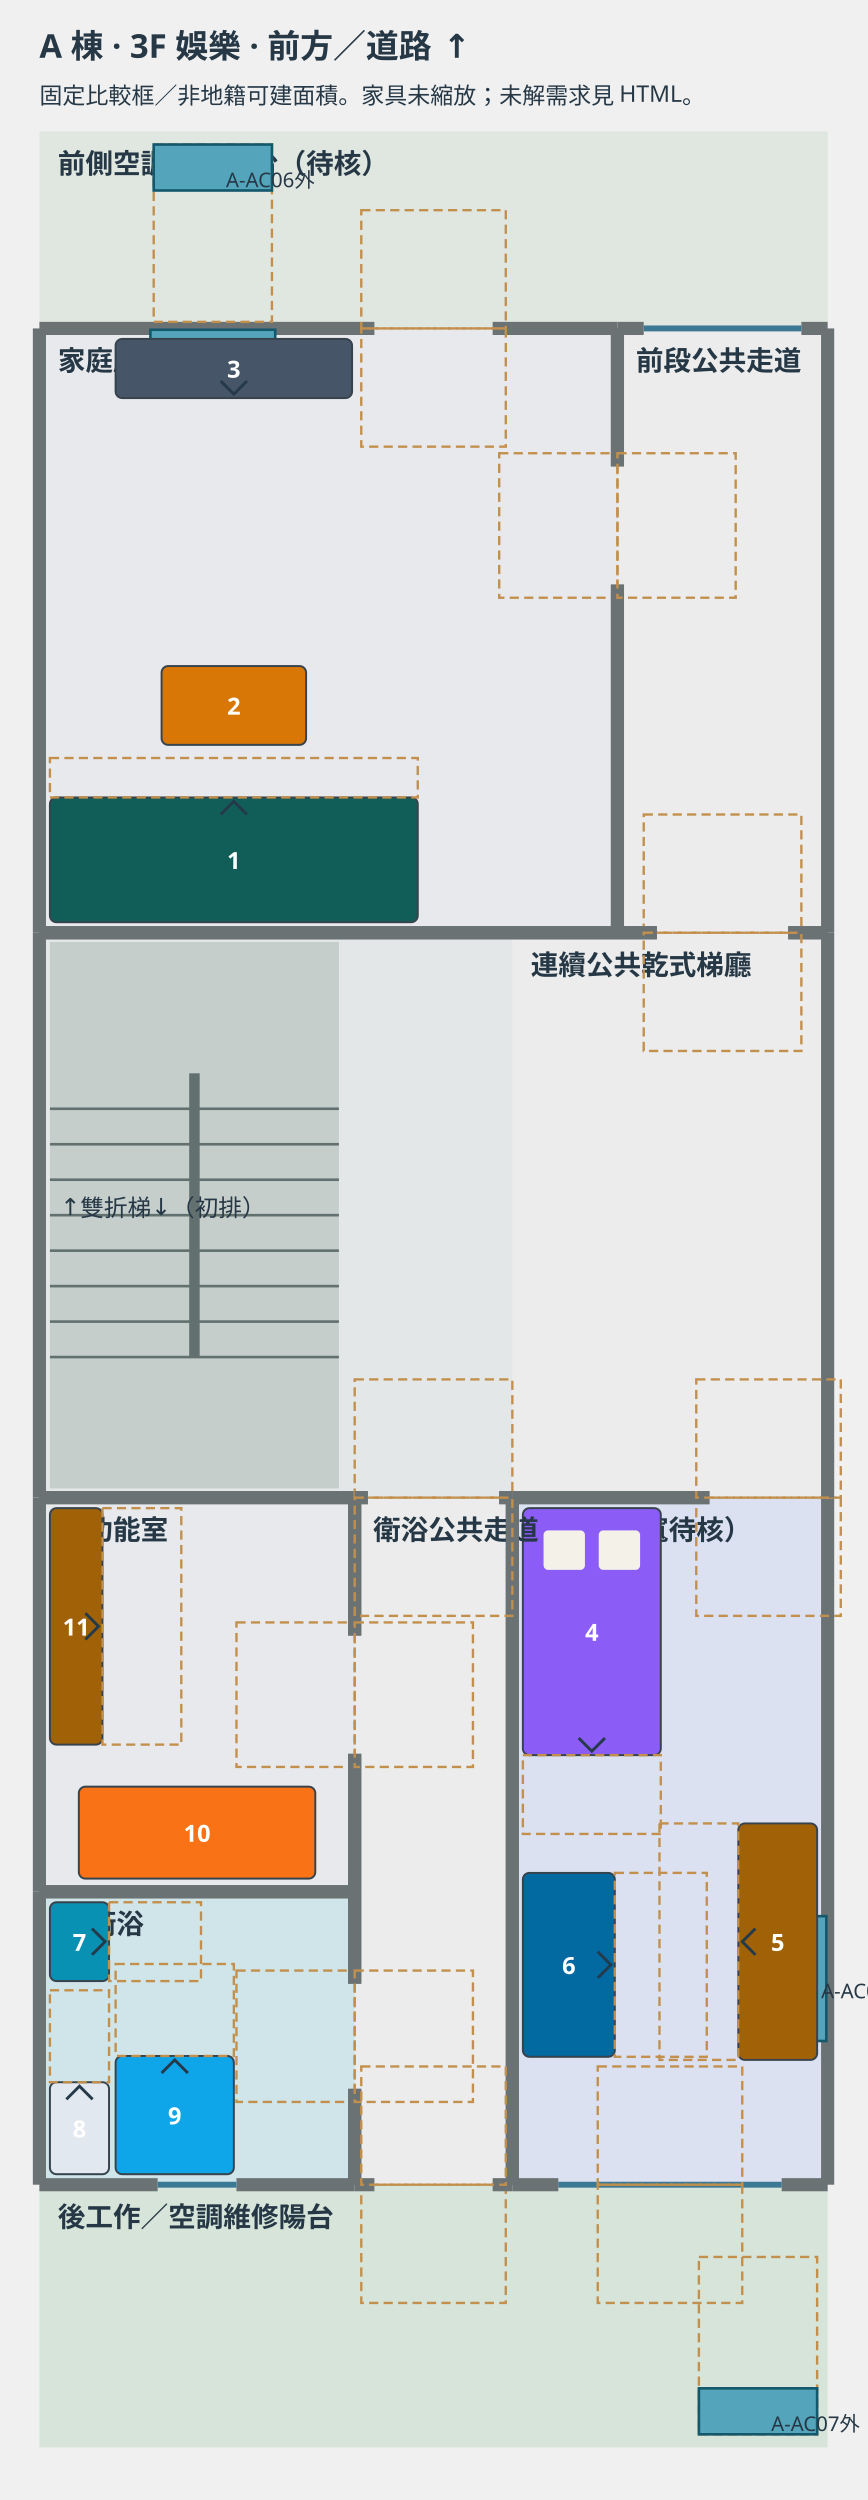
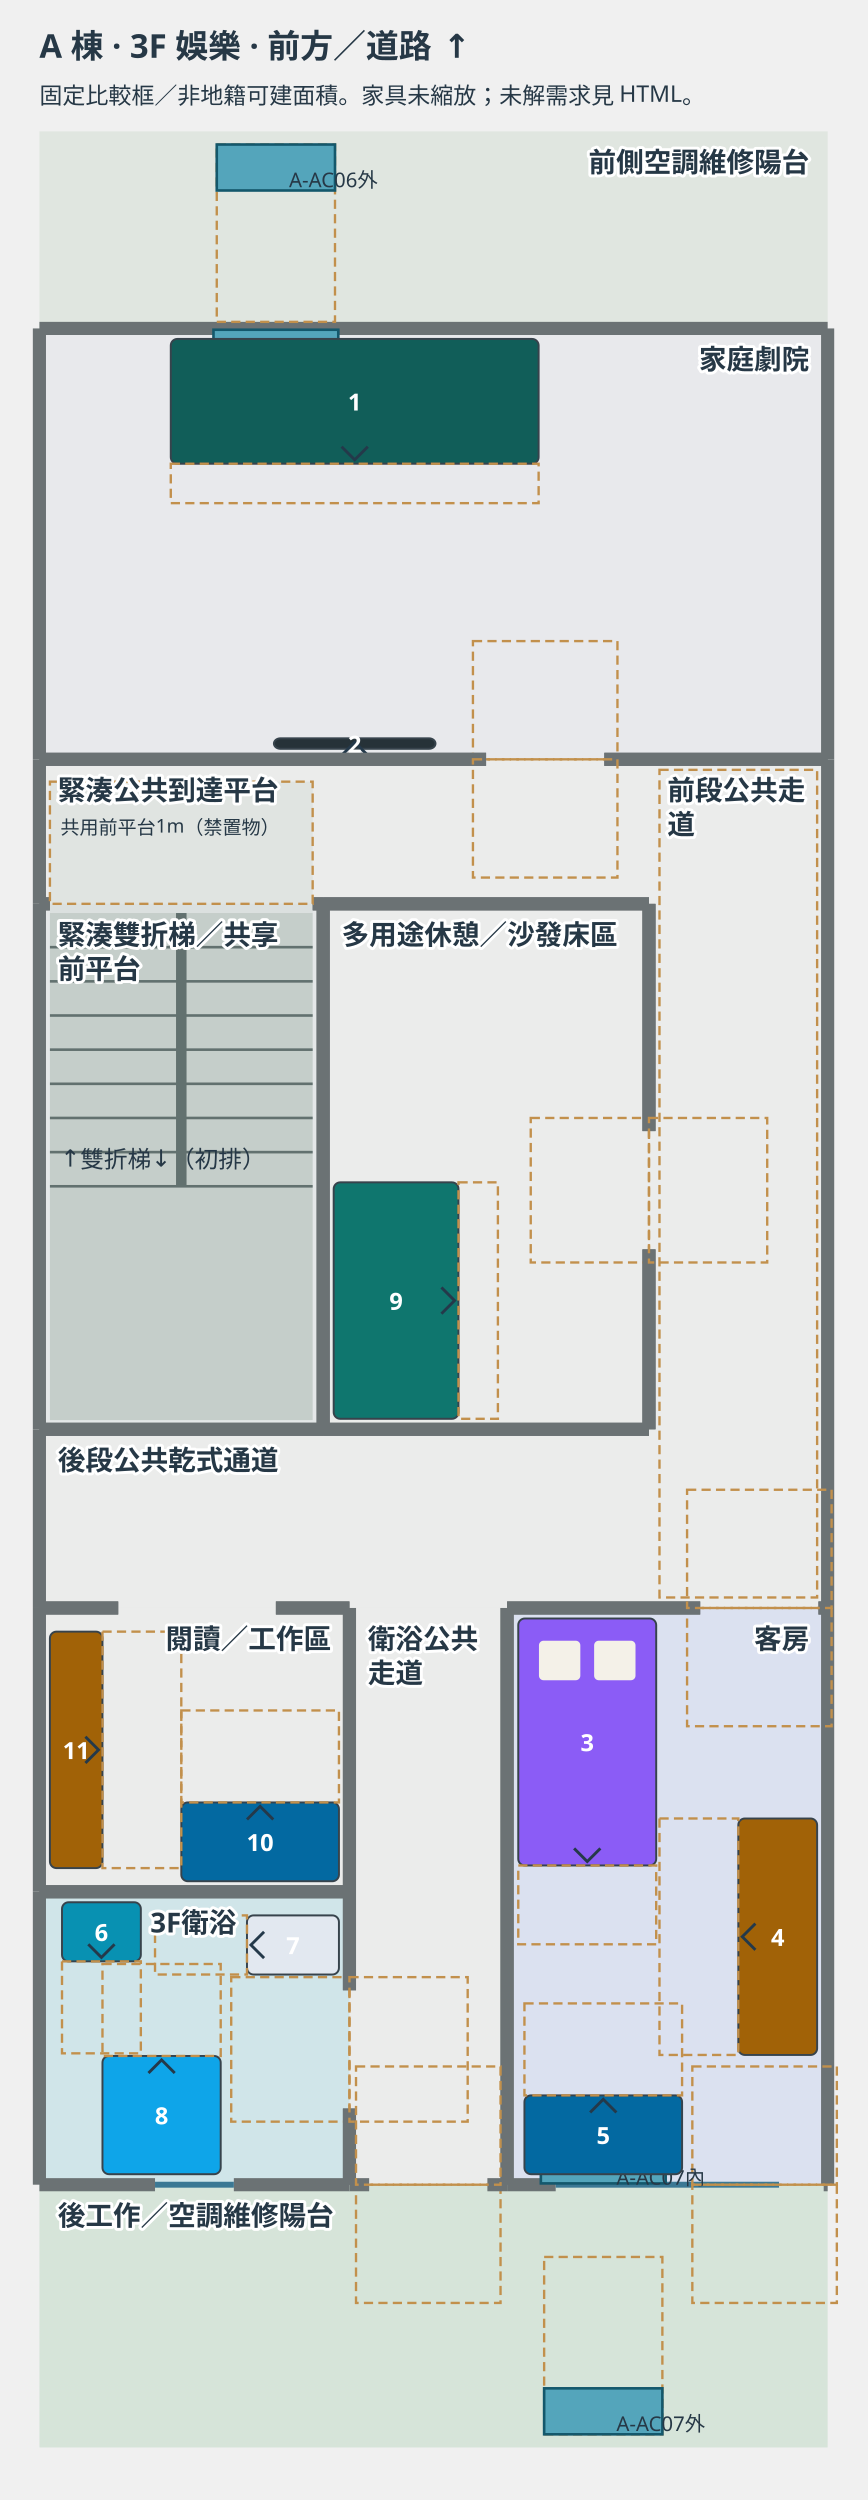
<svg xmlns="http://www.w3.org/2000/svg" viewBox="-300 -1000 6600 19030" role="img" aria-labelledby="plan-title plan-desc" data-schema="house-concept-furniture-plan-v1" data-building="A" data-floor="floor-3" data-geometry-source="tour_mm" data-frontage-study="keep-full-clear">
-   <style>text{font-family:system-ui,sans-serif;fill:#263846} .room-name{font-size:210px;font-weight:600} .item-number{font-size:180px;font-weight:700;fill:#fff;text-anchor:middle} .wall{stroke:#6b7274;stroke-width:100} .allowance{fill:none;stroke:#c2904c;stroke-width:18;stroke-dasharray:70 40} .front-mark{stroke:#24394a;stroke-width:22;fill:none}</style>
+   <style>text{font-family:system-ui,sans-serif;fill:#263846} .room-name{font-size:210px;font-weight:600;paint-order:stroke fill;stroke:#fff;stroke-width:45;stroke-linejoin:round} .item-number{font-size:180px;font-weight:700;fill:#fff;text-anchor:middle} .wall{stroke:#6b7274;stroke-width:100} .allowance{fill:none;stroke:#c2904c;stroke-width:18;stroke-dasharray:70 40} .front-mark{stroke:#24394a;stroke-width:22;fill:none}</style>
  <text x="0" y="-560" font-size="250" font-weight="700">A 棟 · 3F 娛樂 · 前方／道路 ↑</text>
  <text x="0" y="-210" font-size="175">固定比較框／非地籍可建面積。家具未縮放；未解需求見 HTML。</text>
-   <rect x="0" y="1500" width="4400" height="4600" fill="#c3ccd9" fill-opacity="0.18" />
-   <rect x="3600" y="10400" width="2400" height="5230" fill="#7c9df0" fill-opacity="0.18" />
-   <rect x="0" y="13400" width="2400" height="2230" fill="#3fb6c8" fill-opacity="0.18" />
-   <rect x="0" y="10400" width="2400" height="3000" fill="#c3ccd9" fill-opacity="0.18" />
-   <rect x="0" y="6100" width="3600" height="4300" fill="#b0bec5" fill-opacity="0.18" />
+   <rect x="0" y="1500" width="6000" height="3280" fill="#c3ccd9" fill-opacity="0.18" />
+   <rect x="3560" y="11240" width="2440" height="4390" fill="#7c9df0" fill-opacity="0.18" />
+   <rect x="0" y="13400" width="2360" height="2230" fill="#3fb6c8" fill-opacity="0.18" />
+   <rect x="2160" y="5880" width="2480" height="4000" fill="#d4ddd5" fill-opacity="0.18" />
+   <rect x="0" y="5880" width="2160" height="4000" fill="#b0bec5" fill-opacity="0.18" />
  <rect x="0" y="15630" width="6000" height="2000" fill="#5fae74" fill-opacity="0.18" />
  <rect x="0" y="0" width="6000" height="1500" fill="#98b99a" fill-opacity="0.18" />
-   <rect x="4400" y="1500" width="1600" height="4600" fill="#d4ddd5" fill-opacity="0.18" />
-   <rect x="3600" y="6100" width="2400" height="4300" fill="#d4ddd5" fill-opacity="0.18" />
-   <rect x="2400" y="10400" width="1200" height="5230" fill="#d4ddd5" fill-opacity="0.18" />
-   <g data-room-id="A:floor-3:entertainment" data-space-group="" data-x-mm="0" data-y-mm="1500" data-w-mm="4400" data-h-mm="4600">
-     <a href="../model3d.html#mode=tour&amp;building=A&amp;floor=floor-3&amp;room=A%3Afloor-3%3Aentertainment&amp;view=plan" target="_blank">
-       <text x="140" y="1820" class="room-name">家庭劇院（隔音待核）</text>
-     </a>
-     <line x1="0" x2="2549.999" y1="1500" y2="1500" stroke="#6b7274" stroke-width="100" data-wall-face="front" />
-     <line x1="3449.999" x2="4400" y1="1500" y2="1500" stroke="#6b7274" stroke-width="100" data-wall-face="front" />
-     <line x1="0" x2="4400" y1="6100" y2="6100" stroke="#6b7274" stroke-width="100" data-wall-face="rear" />
-     <line x1="0" x2="0" y1="1500" y2="6100" stroke="#6b7274" stroke-width="100" data-wall-face="left" />
-     <line x1="4400" x2="4400" y1="1500" y2="2550" stroke="#6b7274" stroke-width="100" data-wall-face="right" />
-     <line x1="4400" x2="4400" y1="3450" y2="6100" stroke="#6b7274" stroke-width="100" data-wall-face="right" />
-     <rect x="3500.0" y="2450.0" width="900.0" height="1100.0" data-reserved="door-approach" class="allowance" />
-     <rect x="2450.0" y="1500.0" width="1100.0" height="900.0" data-reserved="door-approach" class="allowance" />
-     <rect x="845.0" y="1510.0" width="950" height="280" fill="#54a5bb" stroke="#14586c" stroke-width="20" data-hvac-id="A-AC06" data-hvac-type="indoor" />
-     <text x="1420.0" y="1800" font-size="155">A-AC06內</text>
-     <g data-furniture-id="A:floor-3:entertainment:furniture:theater-sofa" data-status="planning-not-measured" data-center-x-mm="1480.0" data-center-y-mm="5545.0" data-width-mm="2800.0" data-depth-mm="950.0" data-height-mm="900.0" data-rotation-deg="0" data-mount-height-mm="0.0" data-wall-anchor="rear" transform="translate(1480.0 5545.0) rotate(0)">
+   <rect x="4640" y="4780" width="1360" height="6460" fill="#d4ddd5" fill-opacity="0.18" />
+   <rect x="0" y="9880" width="4640" height="1360" fill="#d4ddd5" fill-opacity="0.18" />
+   <rect x="2360" y="11240" width="1200" height="4390" fill="#d4ddd5" fill-opacity="0.18" />
+   <rect x="0" y="4780" width="4640" height="1100" fill="#d4ddd5" fill-opacity="0.18" />
+   <rect x="0" y="11240" width="2360" height="2160" fill="#d4ddd5" fill-opacity="0.18" />
+   <g data-room-id="A:floor-3:entertainment" data-space-group="" data-x-mm="0" data-y-mm="1500" data-w-mm="6000" data-h-mm="3280">
+     <line x1="0" x2="6000" y1="1500" y2="1500" stroke="#6b7274" stroke-width="100" data-wall-face="front" />
+     <line x1="0" x2="3400.002" y1="4780" y2="4780" stroke="#6b7274" stroke-width="100" data-wall-face="rear" />
+     <line x1="4300.002" x2="6000" y1="4780" y2="4780" stroke="#6b7274" stroke-width="100" data-wall-face="rear" />
+     <line x1="0" x2="0" y1="1500" y2="4780" stroke="#6b7274" stroke-width="100" data-wall-face="left" />
+     <line x1="6000" x2="6000" y1="1500" y2="4780" stroke="#6b7274" stroke-width="100" data-wall-face="right" />
+     <rect x="3300.0" y="3880.0" width="1100.0" height="900.0" data-reserved="door-approach" class="allowance" />
+     <rect x="1325.0" y="1510.0" width="950.0" height="280.0" fill="#54a5bb" stroke="#14586c" stroke-width="20" data-hvac-id="A-AC06" data-hvac-type="indoor" />
+     <text x="1900.0" y="1800" font-size="155" data-hvac-label-id="A-AC06" data-hvac-label-type="indoor">A-AC06內</text>
+     <g data-furniture-id="A:floor-3:entertainment:furniture:sofa" data-status="planning-not-measured" data-center-x-mm="2400.0" data-center-y-mm="2055.0" data-width-mm="2800.0" data-depth-mm="950.0" data-height-mm="900.0" data-rotation-deg="180" data-mount-height-mm="0.0" data-wall-anchor="front" transform="translate(2400.0 2055.0) rotate(-180)">
      <rect x="-1400.0" y="-475.0" width="2800.0" height="950.0" rx="50" fill="#115e59" stroke="#37434c" stroke-width="15" />
      <path d="M -100 -345.0 L 0 -445.0 L 100 -345.0" class="front-mark" />
-       <text x="0" y="70" transform="rotate(0)" class="item-number">1</text>
-     </g>
-     <rect x="80.0" y="4770.0" width="2800.0" height="300.0" class="allowance" />
-     <g data-furniture-id="A:floor-3:entertainment:furniture:coffee-table" data-status="planning-not-measured" data-center-x-mm="1480.0" data-center-y-mm="4370.0" data-width-mm="1100.0" data-depth-mm="600.0" data-height-mm="420.0" data-rotation-deg="0" data-mount-height-mm="0.0" data-wall-anchor="" transform="translate(1480.0 4370.0) rotate(0)">
-       <rect x="-550.0" y="-300.0" width="1100.0" height="600.0" rx="50" fill="#d97706" stroke="#37434c" stroke-width="15" />
+       <text x="0" y="70" transform="rotate(180)" class="item-number">1</text>
+     </g>
+     <rect x="1000.0" y="2530.0" width="2800.0" height="300.0" class="allowance" />
+     <g data-furniture-id="A:floor-3:entertainment:furniture:tv" data-status="planning-not-measured" data-center-x-mm="2400.0" data-center-y-mm="4660.0" data-width-mm="1230.0" data-depth-mm="80.0" data-height-mm="710.0" data-rotation-deg="0" data-mount-height-mm="1200.0" data-wall-anchor="rear" transform="translate(2400.0 4660.0) rotate(0)">
+       <rect x="-615.0" y="-40.0" width="1230.0" height="80.0" rx="50" fill="#263238" stroke="#37434c" stroke-width="15" />
+       <path d="M -100 90.0 L 0 -10.0 L 100 90.0" class="front-mark" />
      <text x="0" y="70" transform="rotate(0)" class="item-number">2</text>
    </g>
-     <g data-furniture-id="A:floor-3:entertainment:furniture:media-wall" data-status="planning-not-measured" data-center-x-mm="1480.0" data-center-y-mm="1805.0" data-width-mm="1800.0" data-depth-mm="450.0" data-height-mm="1250.0" data-rotation-deg="180" data-mount-height-mm="0.0" data-wall-anchor="front" transform="translate(1480.0 1805.0) rotate(-180)">
-       <rect x="-900.0" y="-225.0" width="1800.0" height="450.0" rx="50" fill="#475569" stroke="#37434c" stroke-width="15" />
-       <path d="M -100 -95.0 L 0 -195.0 L 100 -95.0" class="front-mark" />
-       <text x="0" y="70" transform="rotate(180)" class="item-number">3</text>
-     </g>
-   </g>
-   <g data-room-id="A:floor-3:guest" data-space-group="" data-x-mm="3600" data-y-mm="10400" data-w-mm="2400" data-h-mm="5230">
-     <a href="../model3d.html#mode=tour&amp;building=A&amp;floor=floor-3&amp;room=A%3Afloor-3%3Aguest&amp;view=plan" target="_blank">
-       <text x="3740" y="10720" class="room-name">客房（淨寬待核）</text>
-     </a>
-     <line x1="3600" x2="5100.0" y1="10400" y2="10400" stroke="#6b7274" stroke-width="100" data-wall-face="front" />
-     <line x1="3600" x2="3950.0" y1="15630" y2="15630" stroke="#6b7274" stroke-width="100" data-wall-face="rear" />
-     <line x1="5650.0" x2="6000" y1="15630" y2="15630" stroke="#6b7274" stroke-width="100" data-wall-face="rear" />
-     <line x1="3950.0" x2="5650.0" y1="15630" y2="15630" stroke="#3b7894" stroke-width="45" data-wall-face="rear" />
-     <line x1="3600" x2="3600" y1="10400" y2="15630" stroke="#6b7274" stroke-width="100" data-wall-face="left" />
-     <line x1="6000" x2="6000" y1="10400" y2="15630" stroke="#6b7274" stroke-width="100" data-wall-face="right" />
-     <rect x="5000.0" y="10400.0" width="1100.0" height="900.0" data-reserved="door-approach" class="allowance" />
-     <rect x="4250.0" y="14730.0" width="1100.0" height="900.0" data-reserved="door-approach" class="allowance" />
-     <rect x="5710.0" y="13586.0" width="280" height="950" fill="#54a5bb" stroke="#14586c" stroke-width="20" data-hvac-id="A-AC07" data-hvac-type="indoor" />
-     <text x="5950" y="14211.0" font-size="155">A-AC07內</text>
-     <g data-furniture-id="A:floor-3:guest:furniture:bed" data-status="planning-not-measured" data-center-x-mm="4205.0" data-center-y-mm="11420.0" data-width-mm="1050.0" data-depth-mm="1880.0" data-height-mm="850.0" data-rotation-deg="180" data-mount-height-mm="0.0" data-wall-anchor="front" transform="translate(4205.0 11420.0) rotate(-180)">
+   </g>
+   <g data-room-id="A:floor-3:guest" data-space-group="" data-x-mm="3560" data-y-mm="11240" data-w-mm="2440" data-h-mm="4390">
+     <line x1="3560" x2="5029.999" y1="11240" y2="11240" stroke="#6b7274" stroke-width="100" data-wall-face="front" />
+     <line x1="5929.999" x2="6000" y1="11240" y2="11240" stroke="#6b7274" stroke-width="100" data-wall-face="front" />
+     <line x1="3560" x2="3930.0" y1="15630" y2="15630" stroke="#6b7274" stroke-width="100" data-wall-face="rear" />
+     <line x1="5970.001" x2="6000" y1="15630" y2="15630" stroke="#6b7274" stroke-width="100" data-wall-face="rear" />
+     <line x1="3930.0" x2="5630.0" y1="15630" y2="15630" stroke="#3b7894" stroke-width="45" data-wall-face="rear" />
+     <line x1="3560" x2="3560" y1="11240" y2="15630" stroke="#6b7274" stroke-width="100" data-wall-face="left" />
+     <line x1="6000" x2="6000" y1="11240" y2="15630" stroke="#6b7274" stroke-width="100" data-wall-face="right" />
+     <rect x="4930.0" y="11240.0" width="1100.0" height="900.0" data-reserved="door-approach" class="allowance" />
+     <rect x="4970.0" y="14730.0" width="1100.0" height="900.0" data-reserved="door-approach" class="allowance" />
+     <rect x="3817.0" y="15340.0" width="950.0" height="280.0" fill="#54a5bb" stroke="#14586c" stroke-width="20" data-hvac-id="A-AC07" data-hvac-type="indoor" />
+     <text x="4392.0" y="15630" font-size="155" data-hvac-label-id="A-AC07" data-hvac-label-type="indoor">A-AC07內</text>
+     <g data-furniture-id="A:floor-3:guest:furniture:bed" data-status="planning-not-measured" data-center-x-mm="4170.0" data-center-y-mm="12260.0" data-width-mm="1050.0" data-depth-mm="1880.0" data-height-mm="850.0" data-rotation-deg="180" data-mount-height-mm="0.0" data-wall-anchor="front" transform="translate(4170.0 12260.0) rotate(-180)">
      <rect x="-525.0" y="-940.0" width="1050.0" height="1880.0" rx="50" fill="#8b5cf6" stroke="#37434c" stroke-width="15" />
      <rect x="-367.5" y="470.0" width="315.0" height="300.8" rx="35" fill="#f4f1e8" />
      <rect x="52.5" y="470.0" width="315.0" height="300.8" rx="35" fill="#f4f1e8" />
      <path d="M -100 -810.0 L 0 -910.0 L 100 -810.0" class="front-mark" />
-       <text x="0" y="70" transform="rotate(180)" class="item-number">4</text>
-     </g>
-     <rect x="3680.0" y="12360.0" width="1050.0" height="600.0" class="allowance" />
-     <g data-furniture-id="A:floor-3:guest:furniture:wardrobe" data-status="planning-not-measured" data-center-x-mm="5620.0" data-center-y-mm="13780.0" data-width-mm="1800.0" data-depth-mm="600.0" data-height-mm="2200.0" data-rotation-deg="90" data-mount-height-mm="0.0" data-wall-anchor="right" transform="translate(5620.0 13780.0) rotate(-90)">
+       <text x="0" y="70" transform="rotate(180)" class="item-number">3</text>
+     </g>
+     <rect x="3645.0" y="13200.0" width="1050.0" height="600.0" class="allowance" />
+     <g data-furniture-id="A:floor-3:guest:furniture:wardrobe" data-status="planning-not-measured" data-center-x-mm="5620.0" data-center-y-mm="13742.3" data-width-mm="1800.0" data-depth-mm="600.0" data-height-mm="2200.0" data-rotation-deg="90" data-mount-height-mm="0.0" data-wall-anchor="right" transform="translate(5620.0 13742.3) rotate(-90)">
      <rect x="-900.0" y="-300.0" width="1800.0" height="600.0" rx="50" fill="#a16207" stroke="#37434c" stroke-width="15" />
      <path d="M -100 -170.0 L 0 -270.0 L 100 -170.0" class="front-mark" />
-       <text x="0" y="70" transform="rotate(90)" class="item-number">5</text>
-     </g>
-     <rect x="4720.0" y="12880.0" width="600.0" height="1800.0" class="allowance" />
-     <g data-furniture-id="A:floor-3:guest:furniture:desk" data-status="planning-not-measured" data-center-x-mm="4030.0" data-center-y-mm="13956.4" data-width-mm="1400.0" data-depth-mm="700.0" data-height-mm="750.0" data-rotation-deg="270" data-mount-height-mm="0.0" data-wall-anchor="left" transform="translate(4030.0 13956.4) rotate(-270)">
-       <rect x="-700.0" y="-350.0" width="1400.0" height="700.0" rx="50" fill="#0369a1" stroke="#37434c" stroke-width="15" />
-       <path d="M -100 -220.0 L 0 -320.0 L 100 -220.0" class="front-mark" />
-       <text x="0" y="70" transform="rotate(270)" class="item-number">6</text>
-     </g>
-     <rect x="4380.0" y="13256.4" width="700.0" height="1400.0" class="allowance" />
-   </g>
-   <g data-room-id="A:floor-3:bath3" data-space-group="" data-x-mm="0" data-y-mm="13400" data-w-mm="2400" data-h-mm="2230">
-     <a href="../model3d.html#mode=tour&amp;building=A&amp;floor=floor-3&amp;room=A%3Afloor-3%3Abath3&amp;view=plan" target="_blank">
-       <text x="140" y="13720" class="room-name">3F衛浴</text>
-     </a>
-     <line x1="0" x2="2400" y1="13400" y2="13400" stroke="#6b7274" stroke-width="100" data-wall-face="front" />
-     <line x1="0" x2="900.0" y1="15630" y2="15630" stroke="#6b7274" stroke-width="100" data-wall-face="rear" />
-     <line x1="1500.0" x2="2400" y1="15630" y2="15630" stroke="#6b7274" stroke-width="100" data-wall-face="rear" />
-     <line x1="900.0" x2="1500.0" y1="15630" y2="15630" stroke="#3b7894" stroke-width="45" data-wall-face="rear" />
+       <text x="0" y="70" transform="rotate(90)" class="item-number">4</text>
+     </g>
+     <rect x="4720.0" y="12842.3" width="600.0" height="1800.0" class="allowance" />
+     <g data-furniture-id="A:floor-3:guest:furniture:desk" data-status="planning-not-measured" data-center-x-mm="4292.0" data-center-y-mm="15250.0" data-width-mm="1200.0" data-depth-mm="600.0" data-height-mm="750.0" data-rotation-deg="0" data-mount-height-mm="0.0" data-wall-anchor="rear" transform="translate(4292.0 15250.0) rotate(0)">
+       <rect x="-600.0" y="-300.0" width="1200.0" height="600.0" rx="50" fill="#0369a1" stroke="#37434c" stroke-width="15" />
+       <path d="M -100 -170.0 L 0 -270.0 L 100 -170.0" class="front-mark" />
+       <text x="0" y="70" transform="rotate(0)" class="item-number">5</text>
+     </g>
+     <rect x="3692.0" y="14250.0" width="1200.0" height="700.0" class="allowance" />
+   </g>
+   <g data-room-id="A:floor-3:bath3" data-space-group="" data-x-mm="0" data-y-mm="13400" data-w-mm="2360" data-h-mm="2230">
+     <line x1="0" x2="2360" y1="13400" y2="13400" stroke="#6b7274" stroke-width="100" data-wall-face="front" />
+     <line x1="0" x2="880.0" y1="15630" y2="15630" stroke="#6b7274" stroke-width="100" data-wall-face="rear" />
+     <line x1="1480.0" x2="2360" y1="15630" y2="15630" stroke="#6b7274" stroke-width="100" data-wall-face="rear" />
+     <line x1="880.0" x2="1480.0" y1="15630" y2="15630" stroke="#3b7894" stroke-width="45" data-wall-face="rear" />
    <line x1="0" x2="0" y1="13400" y2="15630" stroke="#6b7274" stroke-width="100" data-wall-face="left" />
-     <line x1="2400" x2="2400" y1="13400" y2="14100.001" stroke="#6b7274" stroke-width="100" data-wall-face="right" />
-     <line x1="2400" x2="2400" y1="14900.001" y2="15630" stroke="#6b7274" stroke-width="100" data-wall-face="right" />
-     <rect x="1500.0" y="14000.0" width="900.0" height="1000.0" data-reserved="door-approach" class="allowance" />
-     <g data-furniture-id="A:floor-3:bath3:furniture:vanity" data-status="planning-not-measured" data-center-x-mm="305.0" data-center-y-mm="13780.0" data-width-mm="600.0" data-depth-mm="450.0" data-height-mm="850.0" data-rotation-deg="270" data-mount-height-mm="0.0" data-wall-anchor="left" transform="translate(305.0 13780.0) rotate(-270)">
+     <line x1="2360" x2="2360" y1="13400" y2="14150.001" stroke="#6b7274" stroke-width="100" data-wall-face="right" />
+     <line x1="2360" x2="2360" y1="15050.001" y2="15630" stroke="#6b7274" stroke-width="100" data-wall-face="right" />
+     <rect x="1460.0" y="14050.0" width="900.0" height="1100.0" data-reserved="door-approach" class="allowance" />
+     <g data-furniture-id="A:floor-3:bath3:furniture:vanity" data-status="planning-not-measured" data-center-x-mm="472.0" data-center-y-mm="13705.0" data-width-mm="600.0" data-depth-mm="450.0" data-height-mm="850.0" data-rotation-deg="180" data-mount-height-mm="0.0" data-wall-anchor="front" transform="translate(472.0 13705.0) rotate(-180)">
      <rect x="-300.0" y="-225.0" width="600.0" height="450.0" rx="50" fill="#0891b2" stroke="#37434c" stroke-width="15" />
      <path d="M -100 -95.0 L 0 -195.0 L 100 -95.0" class="front-mark" />
-       <text x="0" y="70" transform="rotate(270)" class="item-number">7</text>
-     </g>
-     <rect x="530.0" y="13480.0" width="700.0" height="600.0" class="allowance" />
-     <g data-furniture-id="A:floor-3:bath3:furniture:toilet" data-status="planning-not-measured" data-center-x-mm="305.0" data-center-y-mm="15200.0" data-width-mm="450.0" data-depth-mm="700.0" data-height-mm="800.0" data-rotation-deg="0" data-mount-height-mm="0.0" data-wall-anchor="rear" transform="translate(305.0 15200.0) rotate(0)">
+       <text x="0" y="70" transform="rotate(180)" class="item-number">6</text>
+     </g>
+     <rect x="172.0" y="13930.0" width="600.0" height="700.0" class="allowance" />
+     <g data-furniture-id="A:floor-3:bath3:furniture:toilet" data-status="planning-not-measured" data-center-x-mm="1930.0" data-center-y-mm="13805.0" data-width-mm="450.0" data-depth-mm="700.0" data-height-mm="800.0" data-rotation-deg="90" data-mount-height-mm="0.0" data-wall-anchor="right" transform="translate(1930.0 13805.0) rotate(-90)">
      <rect x="-225.0" y="-350.0" width="450.0" height="700.0" rx="50" fill="#e2e8f0" stroke="#37434c" stroke-width="15" />
      <path d="M -100 -220.0 L 0 -320.0 L 100 -220.0" class="front-mark" />
-       <text x="0" y="70" transform="rotate(0)" class="item-number">8</text>
-     </g>
-     <rect x="80.0" y="14150.0" width="450.0" height="700.0" class="allowance" />
-     <g data-furniture-id="A:floor-3:bath3:furniture:shower" data-status="planning-not-measured" data-center-x-mm="1030.0" data-center-y-mm="15100.0" data-width-mm="900.0" data-depth-mm="900.0" data-height-mm="2000.0" data-rotation-deg="0" data-mount-height-mm="0.0" data-wall-anchor="rear" transform="translate(1030.0 15100.0) rotate(0)">
+       <text x="0" y="70" transform="rotate(90)" class="item-number">7</text>
+     </g>
+     <rect x="880.0" y="13580.0" width="700.0" height="450.0" class="allowance" />
+     <g data-furniture-id="A:floor-3:bath3:furniture:shower" data-status="planning-not-measured" data-center-x-mm="930.0" data-center-y-mm="15100.0" data-width-mm="900.0" data-depth-mm="900.0" data-height-mm="2000.0" data-rotation-deg="0" data-mount-height-mm="0.0" data-wall-anchor="rear" transform="translate(930.0 15100.0) rotate(0)">
      <rect x="-450.0" y="-450.0" width="900.0" height="900.0" rx="50" fill="#0ea5e9" stroke="#37434c" stroke-width="15" />
      <path d="M -100 -320.0 L 0 -420.0 L 100 -320.0" class="front-mark" />
-       <text x="0" y="70" transform="rotate(0)" class="item-number">9</text>
-     </g>
-     <rect x="580.0" y="13950.0" width="900.0" height="700.0" class="allowance" />
-   </g>
-   <g data-room-id="A:floor-3:multi" data-space-group="" data-x-mm="0" data-y-mm="10400" data-w-mm="2400" data-h-mm="3000">
-     <a href="../model3d.html#mode=tour&amp;building=A&amp;floor=floor-3&amp;room=A%3Afloor-3%3Amulti&amp;view=plan" target="_blank">
-       <text x="140" y="10720" class="room-name">多功能室</text>
-     </a>
-     <line x1="0" x2="2400" y1="10400" y2="10400" stroke="#6b7274" stroke-width="100" data-wall-face="front" />
-     <line x1="0" x2="2400" y1="13400" y2="13400" stroke="#6b7274" stroke-width="100" data-wall-face="rear" />
-     <line x1="0" x2="0" y1="10400" y2="13400" stroke="#6b7274" stroke-width="100" data-wall-face="left" />
-     <line x1="2400" x2="2400" y1="10400" y2="11450.0" stroke="#6b7274" stroke-width="100" data-wall-face="right" />
-     <line x1="2400" x2="2400" y1="12350.0" y2="13400" stroke="#6b7274" stroke-width="100" data-wall-face="right" />
-     <rect x="1500.0" y="11350.0" width="900.0" height="1100.0" data-reserved="door-approach" class="allowance" />
-     <g data-furniture-id="A:floor-3:multi:furniture:yoga-mat" data-status="planning-not-measured" data-center-x-mm="1200.0" data-center-y-mm="12950.0" data-width-mm="700.0" data-depth-mm="1800.0" data-height-mm="25.0" data-rotation-deg="90.0" data-mount-height-mm="0.0" data-wall-anchor="" transform="translate(1200.0 12950.0) rotate(-90.0)">
-       <rect x="-350.0" y="-900.0" width="700.0" height="1800.0" rx="50" fill="#f97316" stroke="#37434c" stroke-width="15" />
-       <text x="0" y="70" transform="rotate(90.0)" class="item-number">10</text>
-     </g>
-     <g data-furniture-id="A:floor-3:multi:furniture:storage" data-status="planning-not-measured" data-center-x-mm="280.0" data-center-y-mm="11380.0" data-width-mm="1800.0" data-depth-mm="400.0" data-height-mm="2100.0" data-rotation-deg="270" data-mount-height-mm="0.0" data-wall-anchor="left" transform="translate(280.0 11380.0) rotate(-270)">
+       <text x="0" y="70" transform="rotate(0)" class="item-number">8</text>
+     </g>
+     <rect x="480.0" y="13950.0" width="900.0" height="700.0" class="allowance" />
+   </g>
+   <g data-room-id="A:floor-3:multi" data-space-group="" data-x-mm="2160" data-y-mm="5880" data-w-mm="2480" data-h-mm="4000">
+     <line x1="2160" x2="4640" y1="5880" y2="5880" stroke="#6b7274" stroke-width="100" data-wall-face="front" />
+     <line x1="2160" x2="4640" y1="9880" y2="9880" stroke="#6b7274" stroke-width="100" data-wall-face="rear" />
+     <line x1="2160" x2="2160" y1="5880" y2="9880" stroke="#6b7274" stroke-width="100" data-wall-face="left" />
+     <line x1="4640" x2="4640" y1="5880" y2="7610.0" stroke="#6b7274" stroke-width="100" data-wall-face="right" />
+     <line x1="4640" x2="4640" y1="8510.0" y2="9880" stroke="#6b7274" stroke-width="100" data-wall-face="right" />
+     <rect x="3740.0" y="7510.0" width="900.0" height="1100.0" data-reserved="door-approach" class="allowance" />
+     <g data-furniture-id="A:floor-3:multi:furniture:sofa-bed" data-status="planning-not-measured" data-center-x-mm="2715.0" data-center-y-mm="8900.0" data-width-mm="1800.0" data-depth-mm="950.0" data-height-mm="800.0" data-rotation-deg="270" data-mount-height-mm="0.0" data-wall-anchor="left" transform="translate(2715.0 8900.0) rotate(-270)">
+       <rect x="-900.0" y="-475.0" width="1800.0" height="950.0" rx="50" fill="#0f766e" stroke="#37434c" stroke-width="15" />
+       <path d="M -100 -345.0 L 0 -445.0 L 100 -345.0" class="front-mark" />
+       <text x="0" y="70" transform="rotate(270)" class="item-number">9</text>
+     </g>
+     <rect x="3190.0" y="8000.0" width="300.0" height="1800.0" class="allowance" />
+   </g>
+   <g data-room-id="A:floor-3:stair3" data-space-group="" data-x-mm="0" data-y-mm="5880" data-w-mm="2160" data-h-mm="4000">
+     <line x1="0" x2="80.0" y1="5880" y2="5880" stroke="#6b7274" stroke-width="100" data-wall-face="front" />
+     <line x1="2080.0" x2="2160" y1="5880" y2="5880" stroke="#6b7274" stroke-width="100" data-wall-face="front" />
+     <line x1="0" x2="2160" y1="9880" y2="9880" stroke="#6b7274" stroke-width="100" data-wall-face="rear" />
+     <line x1="0" x2="0" y1="5880" y2="9880" stroke="#6b7274" stroke-width="100" data-wall-face="left" />
+     <line x1="2160" x2="2160" y1="5880" y2="9880" stroke="#6b7274" stroke-width="100" data-wall-face="right" />
+     <rect x="80" y="5950" width="2000" height="3860" fill="#c5ceca" data-stairs="two-flight-u-proposal-not-verified" />
+     <rect x="80" y="4950" width="2000" height="1000" fill="#c5ceca" fill-opacity="0.3" data-shared-stair-landing="A:floor-3:front-landing" />
+     <text x="160" y="5350" font-size="145">共用前平台1m（禁置物）</text>
+     <line x1="80" x2="2080" y1="6210.0" y2="6210.0" stroke="#62716f" stroke-width="20" />
+     <line x1="80" x2="2080" y1="6470.0" y2="6470.0" stroke="#62716f" stroke-width="20" />
+     <line x1="80" x2="2080" y1="6730.0" y2="6730.0" stroke="#62716f" stroke-width="20" />
+     <line x1="80" x2="2080" y1="6990.0" y2="6990.0" stroke="#62716f" stroke-width="20" />
+     <line x1="80" x2="2080" y1="7250.0" y2="7250.0" stroke="#62716f" stroke-width="20" />
+     <line x1="80" x2="2080" y1="7510.0" y2="7510.0" stroke="#62716f" stroke-width="20" />
+     <line x1="80" x2="2080" y1="7770.0" y2="7770.0" stroke="#62716f" stroke-width="20" />
+     <line x1="80" x2="2080" y1="8030.0" y2="8030.0" stroke="#62716f" stroke-width="20" />
+     <line x1="1080.0" x2="1080.0" y1="5950" y2="8030" stroke="#62716f" stroke-width="80" />
+     <text x="160" y="7880.0" font-size="180">↑雙折梯↓（初排）</text>
+   </g>
+   <g data-room-id="A:floor-3:terrace3" data-space-group="" data-x-mm="0" data-y-mm="15630" data-w-mm="6000" data-h-mm="2000">
+     <rect x="3842.0" y="16180" width="900.0" height="1350" data-reserved="hvac-service" class="allowance" />
+     <rect x="2410.0" y="15630.0" width="1100.0" height="900.0" data-reserved="door-approach" class="allowance" />
+     <rect x="4970.0" y="15630.0" width="1100.0" height="900.0" data-reserved="door-approach" class="allowance" />
+     <rect x="3842.0" y="17180.0" width="900.0" height="350.0" fill="#54a5bb" stroke="#14586c" stroke-width="20" data-hvac-id="A-AC07" data-hvac-type="outdoor" />
+     <text x="4392.0" y="17505" font-size="155" data-hvac-label-id="A-AC07" data-hvac-label-type="outdoor">A-AC07外</text>
+   </g>
+   <g data-room-id="A:floor-3:front-service" data-space-group="" data-x-mm="0" data-y-mm="0" data-w-mm="6000" data-h-mm="1500">
+     <rect x="1350.0" y="100" width="900.0" height="1350" data-reserved="hvac-service" class="allowance" />
+     <rect x="1350.0" y="100.0" width="900.0" height="350.0" fill="#54a5bb" stroke="#14586c" stroke-width="20" data-hvac-id="A-AC06" data-hvac-type="outdoor" />
+     <text x="1900.0" y="425" font-size="155" data-hvac-label-id="A-AC06" data-hvac-label-type="outdoor">A-AC06外</text>
+   </g>
+   <g data-room-id="A:floor-3:front-hall" data-space-group="" data-x-mm="4640" data-y-mm="4780" data-w-mm="1360" data-h-mm="6460">
+     <line x1="4640" x2="6000" y1="4780" y2="4780" stroke="#6b7274" stroke-width="100" data-wall-face="front" />
+     <line x1="4640" x2="5030" y1="11240" y2="11240" stroke="#6b7274" stroke-width="100" data-wall-face="rear" />
+     <line x1="5930" x2="6000" y1="11240" y2="11240" stroke="#6b7274" stroke-width="100" data-wall-face="rear" />
+     <line x1="4640" x2="4640" y1="5879.998" y2="7610" stroke="#6b7274" stroke-width="100" data-wall-face="left" />
+     <line x1="4640" x2="4640" y1="8510" y2="9880.001" stroke="#6b7274" stroke-width="100" data-wall-face="left" />
+     <line x1="6000" x2="6000" y1="4780" y2="11240" stroke="#6b7274" stroke-width="100" data-wall-face="right" />
+     <rect x="4720" y="4860" width="1200" height="6300" data-reserved="circulation" class="allowance" />
+     <rect x="4640.0" y="7510.0" width="900.0" height="1100.0" data-reserved="door-approach" class="allowance" />
+     <rect x="4930.0" y="10340.0" width="1100.0" height="900.0" data-reserved="door-approach" class="allowance" />
+   </g>
+   <g data-room-id="A:floor-3:rear-hall" data-space-group="" data-x-mm="0" data-y-mm="9880" data-w-mm="4640" data-h-mm="1360">
+     <line x1="0" x2="4640" y1="9880" y2="9880" stroke="#6b7274" stroke-width="100" data-wall-face="front" />
+     <line x1="0" x2="600.001" y1="11240" y2="11240" stroke="#6b7274" stroke-width="100" data-wall-face="rear" />
+     <line x1="1800.001" x2="2360" y1="11240" y2="11240" stroke="#6b7274" stroke-width="100" data-wall-face="rear" />
+     <line x1="3560" x2="4640" y1="11240" y2="11240" stroke="#6b7274" stroke-width="100" data-wall-face="rear" />
+     <line x1="0" x2="0" y1="9880" y2="11240" stroke="#6b7274" stroke-width="100" data-wall-face="left" />
+   </g>
+   <g data-room-id="A:floor-3:back-hall" data-space-group="" data-x-mm="2360" data-y-mm="11240" data-w-mm="1200" data-h-mm="4390">
+     <line x1="2360" x2="2510.0" y1="15630" y2="15630" stroke="#6b7274" stroke-width="100" data-wall-face="rear" />
+     <line x1="3410.0" x2="3560" y1="15630" y2="15630" stroke="#6b7274" stroke-width="100" data-wall-face="rear" />
+     <line x1="2360" x2="2360" y1="11240" y2="14150.001" stroke="#6b7274" stroke-width="100" data-wall-face="left" />
+     <line x1="2360" x2="2360" y1="15050.001" y2="15630" stroke="#6b7274" stroke-width="100" data-wall-face="left" />
+     <line x1="3560" x2="3560" y1="11240" y2="15630" stroke="#6b7274" stroke-width="100" data-wall-face="right" />
+     <rect x="2360.0" y="14050.0" width="900.0" height="1100.0" data-reserved="door-approach" class="allowance" />
+     <rect x="2410.0" y="14730.0" width="1100.0" height="900.0" data-reserved="door-approach" class="allowance" />
+   </g>
+   <g data-room-id="A:floor-3:front-landing" data-space-group="" data-x-mm="0" data-y-mm="4780" data-w-mm="4640" data-h-mm="1100">
+     <line x1="0" x2="3399.998" y1="4780" y2="4780" stroke="#6b7274" stroke-width="100" data-wall-face="front" />
+     <line x1="4299.998" x2="4640" y1="4780" y2="4780" stroke="#6b7274" stroke-width="100" data-wall-face="front" />
+     <line x1="0" x2="80.002" y1="5880" y2="5880" stroke="#6b7274" stroke-width="100" data-wall-face="rear" />
+     <line x1="2080.002" x2="4640" y1="5880" y2="5880" stroke="#6b7274" stroke-width="100" data-wall-face="rear" />
+     <line x1="0" x2="0" y1="4780" y2="5880" stroke="#6b7274" stroke-width="100" data-wall-face="left" />
+     <rect x="80" y="4950" width="2000" height="930" data-reserved="stairs-landing" class="allowance" />
+     <rect x="3300.0" y="4780.0" width="1100.0" height="900.0" data-reserved="door-approach" class="allowance" />
+   </g>
+   <g data-room-id="A:floor-3:rear-common" data-space-group="" data-x-mm="0" data-y-mm="11240" data-w-mm="2360" data-h-mm="2160">
+     <line x1="0" x2="600.001" y1="11240" y2="11240" stroke="#6b7274" stroke-width="100" data-wall-face="front" />
+     <line x1="1800.001" x2="2360" y1="11240" y2="11240" stroke="#6b7274" stroke-width="100" data-wall-face="front" />
+     <line x1="0" x2="2360" y1="13400" y2="13400" stroke="#6b7274" stroke-width="100" data-wall-face="rear" />
+     <line x1="0" x2="0" y1="11240" y2="13400" stroke="#6b7274" stroke-width="100" data-wall-face="left" />
+     <line x1="2360" x2="2360" y1="11240" y2="13400" stroke="#6b7274" stroke-width="100" data-wall-face="right" />
+     <g data-furniture-id="A:floor-3:rear-common:furniture:desk" data-status="planning-not-measured" data-center-x-mm="1680.0" data-center-y-mm="13020.0" data-width-mm="1200.0" data-depth-mm="600.0" data-height-mm="750.0" data-rotation-deg="0" data-mount-height-mm="0.0" data-wall-anchor="rear" transform="translate(1680.0 13020.0) rotate(0)">
+       <rect x="-600.0" y="-300.0" width="1200.0" height="600.0" rx="50" fill="#0369a1" stroke="#37434c" stroke-width="15" />
+       <path d="M -100 -170.0 L 0 -270.0 L 100 -170.0" class="front-mark" />
+       <text x="0" y="70" transform="rotate(0)" class="item-number">10</text>
+     </g>
+     <rect x="1080.0" y="12020.0" width="1200.0" height="700.0" class="allowance" />
+     <g data-furniture-id="A:floor-3:rear-common:furniture:shelf" data-status="planning-not-measured" data-center-x-mm="280.0" data-center-y-mm="12320.0" data-width-mm="1800.0" data-depth-mm="400.0" data-height-mm="2100.0" data-rotation-deg="270" data-mount-height-mm="0.0" data-wall-anchor="left" transform="translate(280.0 12320.0) rotate(-270)">
      <rect x="-900.0" y="-200.0" width="1800.0" height="400.0" rx="50" fill="#a16207" stroke="#37434c" stroke-width="15" />
      <path d="M -100 -70.0 L 0 -170.0 L 100 -70.0" class="front-mark" />
      <text x="0" y="70" transform="rotate(270)" class="item-number">11</text>
    </g>
-     <rect x="480.0" y="10480.0" width="600.0" height="1800.0" class="allowance" />
-   </g>
-   <g data-room-id="A:floor-3:stair3" data-space-group="" data-x-mm="0" data-y-mm="6100" data-w-mm="3600" data-h-mm="4300">
-     <a href="../model3d.html#mode=tour&amp;building=A&amp;floor=floor-3&amp;room=A%3Afloor-3%3Astair3&amp;view=plan" target="_blank">
-       <text x="140" y="6420" class="room-name">正式樓梯／梯廳</text>
-     </a>
-     <line x1="0" x2="3600" y1="6100" y2="6100" stroke="#6b7274" stroke-width="100" data-wall-face="front" />
-     <line x1="0" x2="2499.999" y1="10400" y2="10400" stroke="#6b7274" stroke-width="100" data-wall-face="rear" />
-     <line x1="3499.999" x2="3600" y1="10400" y2="10400" stroke="#6b7274" stroke-width="100" data-wall-face="rear" />
-     <line x1="0" x2="0" y1="6100" y2="10400" stroke="#6b7274" stroke-width="100" data-wall-face="left" />
-     <rect x="2400.0" y="9500.0" width="1200.0" height="900.0" data-reserved="door-approach" class="allowance" />
-     <rect x="80" y="6170" width="2200" height="4160" fill="#c5ceca" data-stairs="two-flight-u-proposal-not-verified" />
-     <line x1="80" x2="2280" y1="7440.0" y2="7440.0" stroke="#62716f" stroke-width="20" />
-     <line x1="80" x2="2280" y1="7710.0" y2="7710.0" stroke="#62716f" stroke-width="20" />
-     <line x1="80" x2="2280" y1="7980.0" y2="7980.0" stroke="#62716f" stroke-width="20" />
-     <line x1="80" x2="2280" y1="8250.0" y2="8250.0" stroke="#62716f" stroke-width="20" />
-     <line x1="80" x2="2280" y1="8520.0" y2="8520.0" stroke="#62716f" stroke-width="20" />
-     <line x1="80" x2="2280" y1="8790.0" y2="8790.0" stroke="#62716f" stroke-width="20" />
-     <line x1="80" x2="2280" y1="9060.0" y2="9060.0" stroke="#62716f" stroke-width="20" />
-     <line x1="80" x2="2280" y1="9330.0" y2="9330.0" stroke="#62716f" stroke-width="20" />
-     <line x1="1180.0" x2="1180.0" y1="7170" y2="9330" stroke="#62716f" stroke-width="80" />
-     <text x="160" y="8250.0" font-size="180">↑雙折梯↓（初排）</text>
-   </g>
-   <g data-room-id="A:floor-3:terrace3" data-space-group="" data-x-mm="0" data-y-mm="15630" data-w-mm="6000" data-h-mm="2000">
-     <a href="../model3d.html#mode=tour&amp;building=A&amp;floor=floor-3&amp;room=A%3Afloor-3%3Aterrace3&amp;view=plan" target="_blank">
-       <text x="140" y="15950" class="room-name">後工作／空調維修陽台</text>
-     </a>
-     <rect x="5020" y="16180" width="900" height="1350" data-reserved="hvac-service" class="allowance" />
-     <rect x="2450.0" y="15630.0" width="1100.0" height="900.0" data-reserved="door-approach" class="allowance" />
-     <rect x="4250.0" y="15630.0" width="1100.0" height="900.0" data-reserved="door-approach" class="allowance" />
-     <rect x="5020.0" y="17180.0" width="900" height="350" fill="#54a5bb" stroke="#14586c" stroke-width="20" data-hvac-id="A-AC07" data-hvac-type="outdoor" />
-     <text x="5570" y="17505" font-size="155">A-AC07外</text>
-   </g>
-   <g data-room-id="A:floor-3:front-service" data-space-group="" data-x-mm="0" data-y-mm="0" data-w-mm="6000" data-h-mm="1500">
-     <a href="../model3d.html#mode=tour&amp;building=A&amp;floor=floor-3&amp;room=A%3Afloor-3%3Afront-service&amp;view=plan" target="_blank">
-       <text x="140" y="320" class="room-name">前側空調維修陽台（待核）</text>
-     </a>
-     <rect x="870.0" y="100" width="900.0" height="1350" data-reserved="hvac-service" class="allowance" />
-     <rect x="2450.0" y="600.0" width="1100.0" height="900.0" data-reserved="door-approach" class="allowance" />
-     <rect x="870.0" y="100.0" width="900" height="350" fill="#54a5bb" stroke="#14586c" stroke-width="20" data-hvac-id="A-AC06" data-hvac-type="outdoor" />
-     <text x="1420.0" y="425" font-size="155">A-AC06外</text>
-   </g>
-   <g data-room-id="A:floor-3:front-hall" data-space-group="" data-x-mm="4400" data-y-mm="1500" data-w-mm="1600" data-h-mm="4600">
-     <a href="../model3d.html#mode=tour&amp;building=A&amp;floor=floor-3&amp;room=A%3Afloor-3%3Afront-hall&amp;view=plan" target="_blank">
-       <text x="4540" y="1820" class="room-name">前段公共走道</text>
-     </a>
-     <line x1="4400" x2="4600.0" y1="1500" y2="1500" stroke="#6b7274" stroke-width="100" data-wall-face="front" />
-     <line x1="5800.0" x2="6000" y1="1500" y2="1500" stroke="#6b7274" stroke-width="100" data-wall-face="front" />
-     <line x1="4600.0" x2="5800.0" y1="1500" y2="1500" stroke="#3b7894" stroke-width="45" data-wall-face="front" />
-     <line x1="4400" x2="4700.0" y1="6100" y2="6100" stroke="#6b7274" stroke-width="100" data-wall-face="rear" />
-     <line x1="5700.0" x2="6000" y1="6100" y2="6100" stroke="#6b7274" stroke-width="100" data-wall-face="rear" />
-     <line x1="4400" x2="4400" y1="1500" y2="2550" stroke="#6b7274" stroke-width="100" data-wall-face="left" />
-     <line x1="4400" x2="4400" y1="3450" y2="6100" stroke="#6b7274" stroke-width="100" data-wall-face="left" />
-     <line x1="6000" x2="6000" y1="1500" y2="6100" stroke="#6b7274" stroke-width="100" data-wall-face="right" />
-     <rect x="4400.0" y="2450.0" width="900.0" height="1100.0" data-reserved="door-approach" class="allowance" />
-     <rect x="4600.0" y="5200.0" width="1200.0" height="900.0" data-reserved="door-approach" class="allowance" />
-   </g>
-   <g data-room-id="A:floor-3:rear-hall" data-space-group="" data-x-mm="3600" data-y-mm="6100" data-w-mm="2400" data-h-mm="4300">
-     <a href="../model3d.html#mode=tour&amp;building=A&amp;floor=floor-3&amp;room=A%3Afloor-3%3Arear-hall&amp;view=plan" target="_blank">
-       <text x="3740" y="6420" class="room-name">連續公共乾式梯廳</text>
-     </a>
-     <line x1="3600" x2="4700.001" y1="6100" y2="6100" stroke="#6b7274" stroke-width="100" data-wall-face="front" />
-     <line x1="5700.001" x2="6000" y1="6100" y2="6100" stroke="#6b7274" stroke-width="100" data-wall-face="front" />
-     <line x1="3600" x2="5100.0" y1="10400" y2="10400" stroke="#6b7274" stroke-width="100" data-wall-face="rear" />
-     <line x1="6000" x2="6000" y1="6100" y2="10400" stroke="#6b7274" stroke-width="100" data-wall-face="right" />
-     <rect x="4600.0" y="6100.0" width="1200.0" height="900.0" data-reserved="door-approach" class="allowance" />
-     <rect x="5000.0" y="9500.0" width="1100.0" height="900.0" data-reserved="door-approach" class="allowance" />
-   </g>
-   <g data-room-id="A:floor-3:back-hall" data-space-group="" data-x-mm="2400" data-y-mm="10400" data-w-mm="1200" data-h-mm="5230">
-     <a href="../model3d.html#mode=tour&amp;building=A&amp;floor=floor-3&amp;room=A%3Afloor-3%3Aback-hall&amp;view=plan" target="_blank">
-       <text x="2540" y="10720" class="room-name">衛浴公共走道</text>
-     </a>
-     <line x1="2400" x2="2500.0" y1="10400" y2="10400" stroke="#6b7274" stroke-width="100" data-wall-face="front" />
-     <line x1="3500.0" x2="3600" y1="10400" y2="10400" stroke="#6b7274" stroke-width="100" data-wall-face="front" />
-     <line x1="2400" x2="2550.0" y1="15630" y2="15630" stroke="#6b7274" stroke-width="100" data-wall-face="rear" />
-     <line x1="3450.0" x2="3600" y1="15630" y2="15630" stroke="#6b7274" stroke-width="100" data-wall-face="rear" />
-     <line x1="2400" x2="2400" y1="10400" y2="11450.001" stroke="#6b7274" stroke-width="100" data-wall-face="left" />
-     <line x1="2400" x2="2400" y1="12350.001" y2="14100.001" stroke="#6b7274" stroke-width="100" data-wall-face="left" />
-     <line x1="2400" x2="2400" y1="14900.001" y2="15630" stroke="#6b7274" stroke-width="100" data-wall-face="left" />
-     <line x1="3600" x2="3600" y1="10400" y2="15630" stroke="#6b7274" stroke-width="100" data-wall-face="right" />
-     <rect x="2400.0" y="10400.0" width="1200.0" height="900.0" data-reserved="door-approach" class="allowance" />
-     <rect x="2400.0" y="11350.0" width="900.0" height="1100.0" data-reserved="door-approach" class="allowance" />
-     <rect x="2400.0" y="14000.0" width="900.0" height="1000.0" data-reserved="door-approach" class="allowance" />
-     <rect x="2450.0" y="14730.0" width="1100.0" height="900.0" data-reserved="door-approach" class="allowance" />
+     <rect x="480.0" y="11420.0" width="600.0" height="1800.0" class="allowance" />
+   </g>
+   <g data-plan-labels="room-names">
+     <a href="../model3d.html#mode=tour&amp;building=A&amp;floor=floor-3&amp;room=A%3Afloor-3%3Aentertainment&amp;view=plan" target="_blank" data-label-room-id="A:floor-3:entertainment" data-full-name="家庭劇院（回收前段走道／隔音待核）" data-x-mm="4960" data-y-mm="1580" data-w-mm="960" data-h-mm="320" data-furniture-overlap="false" data-hvac-overlap="false">
+       <text x="5020" y="1810" class="room-name">
+         <tspan x="5020" dy="0">家庭劇院</tspan>
+       </text>
+     </a>
+     <a href="../model3d.html#mode=tour&amp;building=A&amp;floor=floor-3&amp;room=A%3Afloor-3%3Aguest&amp;view=plan" target="_blank" data-label-room-id="A:floor-3:guest" data-full-name="客房（淨寬待核）" data-x-mm="5380" data-y-mm="11320" data-w-mm="540" data-h-mm="320" data-furniture-overlap="false" data-hvac-overlap="false">
+       <text x="5440" y="11550" class="room-name">
+         <tspan x="5440" dy="0">客房</tspan>
+       </text>
+     </a>
+     <a href="../model3d.html#mode=tour&amp;building=A&amp;floor=floor-3&amp;room=A%3Afloor-3%3Abath3&amp;view=plan" target="_blank" data-label-room-id="A:floor-3:bath3" data-full-name="3F衛浴" data-x-mm="784.0" data-y-mm="13480" data-w-mm="792.0" data-h-mm="320" data-furniture-overlap="false" data-hvac-overlap="false">
+       <text x="844.0" y="13710" class="room-name">
+         <tspan x="844.0" dy="0">3F衛浴</tspan>
+       </text>
+     </a>
+     <a href="../model3d.html#mode=tour&amp;building=A&amp;floor=floor-3&amp;room=A%3Afloor-3%3Amulti&amp;view=plan" target="_blank" data-label-room-id="A:floor-3:multi" data-full-name="多用途休憩／沙發床區（展床待核）" data-x-mm="2240" data-y-mm="5960" data-w-mm="2220" data-h-mm="320" data-furniture-overlap="false" data-hvac-overlap="false">
+       <text x="2300" y="6190" class="room-name">
+         <tspan x="2300" dy="0">多用途休憩／沙發床區</tspan>
+       </text>
+     </a>
+     <a href="../model3d.html#mode=tour&amp;building=A&amp;floor=floor-3&amp;room=A%3Afloor-3%3Astair3&amp;view=plan" target="_blank" data-label-room-id="A:floor-3:stair3" data-full-name="緊湊雙折梯／共享前平台" data-x-mm="80" data-y-mm="5960" data-w-mm="1800" data-h-mm="580" data-furniture-overlap="true" data-hvac-overlap="false">
+       <text x="140" y="6190" class="room-name">
+         <tspan x="140" dy="0">緊湊雙折梯／共享</tspan>
+         <tspan x="140" dy="260">前平台</tspan>
+       </text>
+     </a>
+     <a href="../model3d.html#mode=tour&amp;building=A&amp;floor=floor-3&amp;room=A%3Afloor-3%3Aterrace3&amp;view=plan" target="_blank" data-label-room-id="A:floor-3:terrace3" data-full-name="後工作／空調維修陽台" data-x-mm="80" data-y-mm="15710" data-w-mm="2220" data-h-mm="320" data-furniture-overlap="false" data-hvac-overlap="false">
+       <text x="140" y="15940" class="room-name">
+         <tspan x="140" dy="0">後工作／空調維修陽台</tspan>
+       </text>
+     </a>
+     <a href="../model3d.html#mode=tour&amp;building=A&amp;floor=floor-3&amp;room=A%3Afloor-3%3Afront-service&amp;view=plan" target="_blank" data-label-room-id="A:floor-3:front-service" data-full-name="前側空調維修陽台（待核）" data-x-mm="4120" data-y-mm="80" data-w-mm="1800" data-h-mm="320" data-furniture-overlap="false" data-hvac-overlap="false">
+       <text x="4180" y="310" class="room-name">
+         <tspan x="4180" dy="0">前側空調維修陽台</tspan>
+       </text>
+     </a>
+     <a href="../model3d.html#mode=tour&amp;building=A&amp;floor=floor-3&amp;room=A%3Afloor-3%3Afront-hall&amp;view=plan" target="_blank" data-label-room-id="A:floor-3:front-hall" data-full-name="前段公共走道" data-x-mm="4720" data-y-mm="4860" data-w-mm="1170" data-h-mm="580" data-furniture-overlap="false" data-hvac-overlap="false">
+       <text x="4780" y="5090" class="room-name">
+         <tspan x="4780" dy="0">前段公共走</tspan>
+         <tspan x="4780" dy="260">道</tspan>
+       </text>
+     </a>
+     <a href="../model3d.html#mode=tour&amp;building=A&amp;floor=floor-3&amp;room=A%3Afloor-3%3Arear-hall&amp;view=plan" target="_blank" data-label-room-id="A:floor-3:rear-hall" data-full-name="後段公共乾式通道" data-x-mm="80" data-y-mm="9960" data-w-mm="1800" data-h-mm="320" data-furniture-overlap="false" data-hvac-overlap="false">
+       <text x="140" y="10190" class="room-name">
+         <tspan x="140" dy="0">後段公共乾式通道</tspan>
+       </text>
+     </a>
+     <a href="../model3d.html#mode=tour&amp;building=A&amp;floor=floor-3&amp;room=A%3Afloor-3%3Aback-hall&amp;view=plan" target="_blank" data-label-room-id="A:floor-3:back-hall" data-full-name="衛浴公共走道" data-x-mm="2440" data-y-mm="11320" data-w-mm="960" data-h-mm="580" data-furniture-overlap="false" data-hvac-overlap="false">
+       <text x="2500" y="11550" class="room-name">
+         <tspan x="2500" dy="0">衛浴公共</tspan>
+         <tspan x="2500" dy="260">走道</tspan>
+       </text>
+     </a>
+     <a href="../model3d.html#mode=tour&amp;building=A&amp;floor=floor-3&amp;room=A%3Afloor-3%3Afront-landing&amp;view=plan" target="_blank" data-label-room-id="A:floor-3:front-landing" data-full-name="緊湊公共到達平台（不置物）" data-x-mm="80" data-y-mm="4860" data-w-mm="1800" data-h-mm="320" data-furniture-overlap="false" data-hvac-overlap="false">
+       <text x="140" y="5090" class="room-name">
+         <tspan x="140" dy="0">緊湊公共到達平台</tspan>
+       </text>
+     </a>
+     <a href="../model3d.html#mode=tour&amp;building=A&amp;floor=floor-3&amp;room=A%3Afloor-3%3Arear-common&amp;view=plan" target="_blank" data-label-room-id="A:floor-3:rear-common" data-full-name="閱讀／工作區（原書桌＋書櫃）" data-x-mm="900" data-y-mm="11320" data-w-mm="1380" data-h-mm="320" data-furniture-overlap="false" data-hvac-overlap="false">
+       <text x="960" y="11550" class="room-name">
+         <tspan x="960" dy="0">閱讀／工作區</tspan>
+       </text>
+     </a>
  </g>
</svg>
